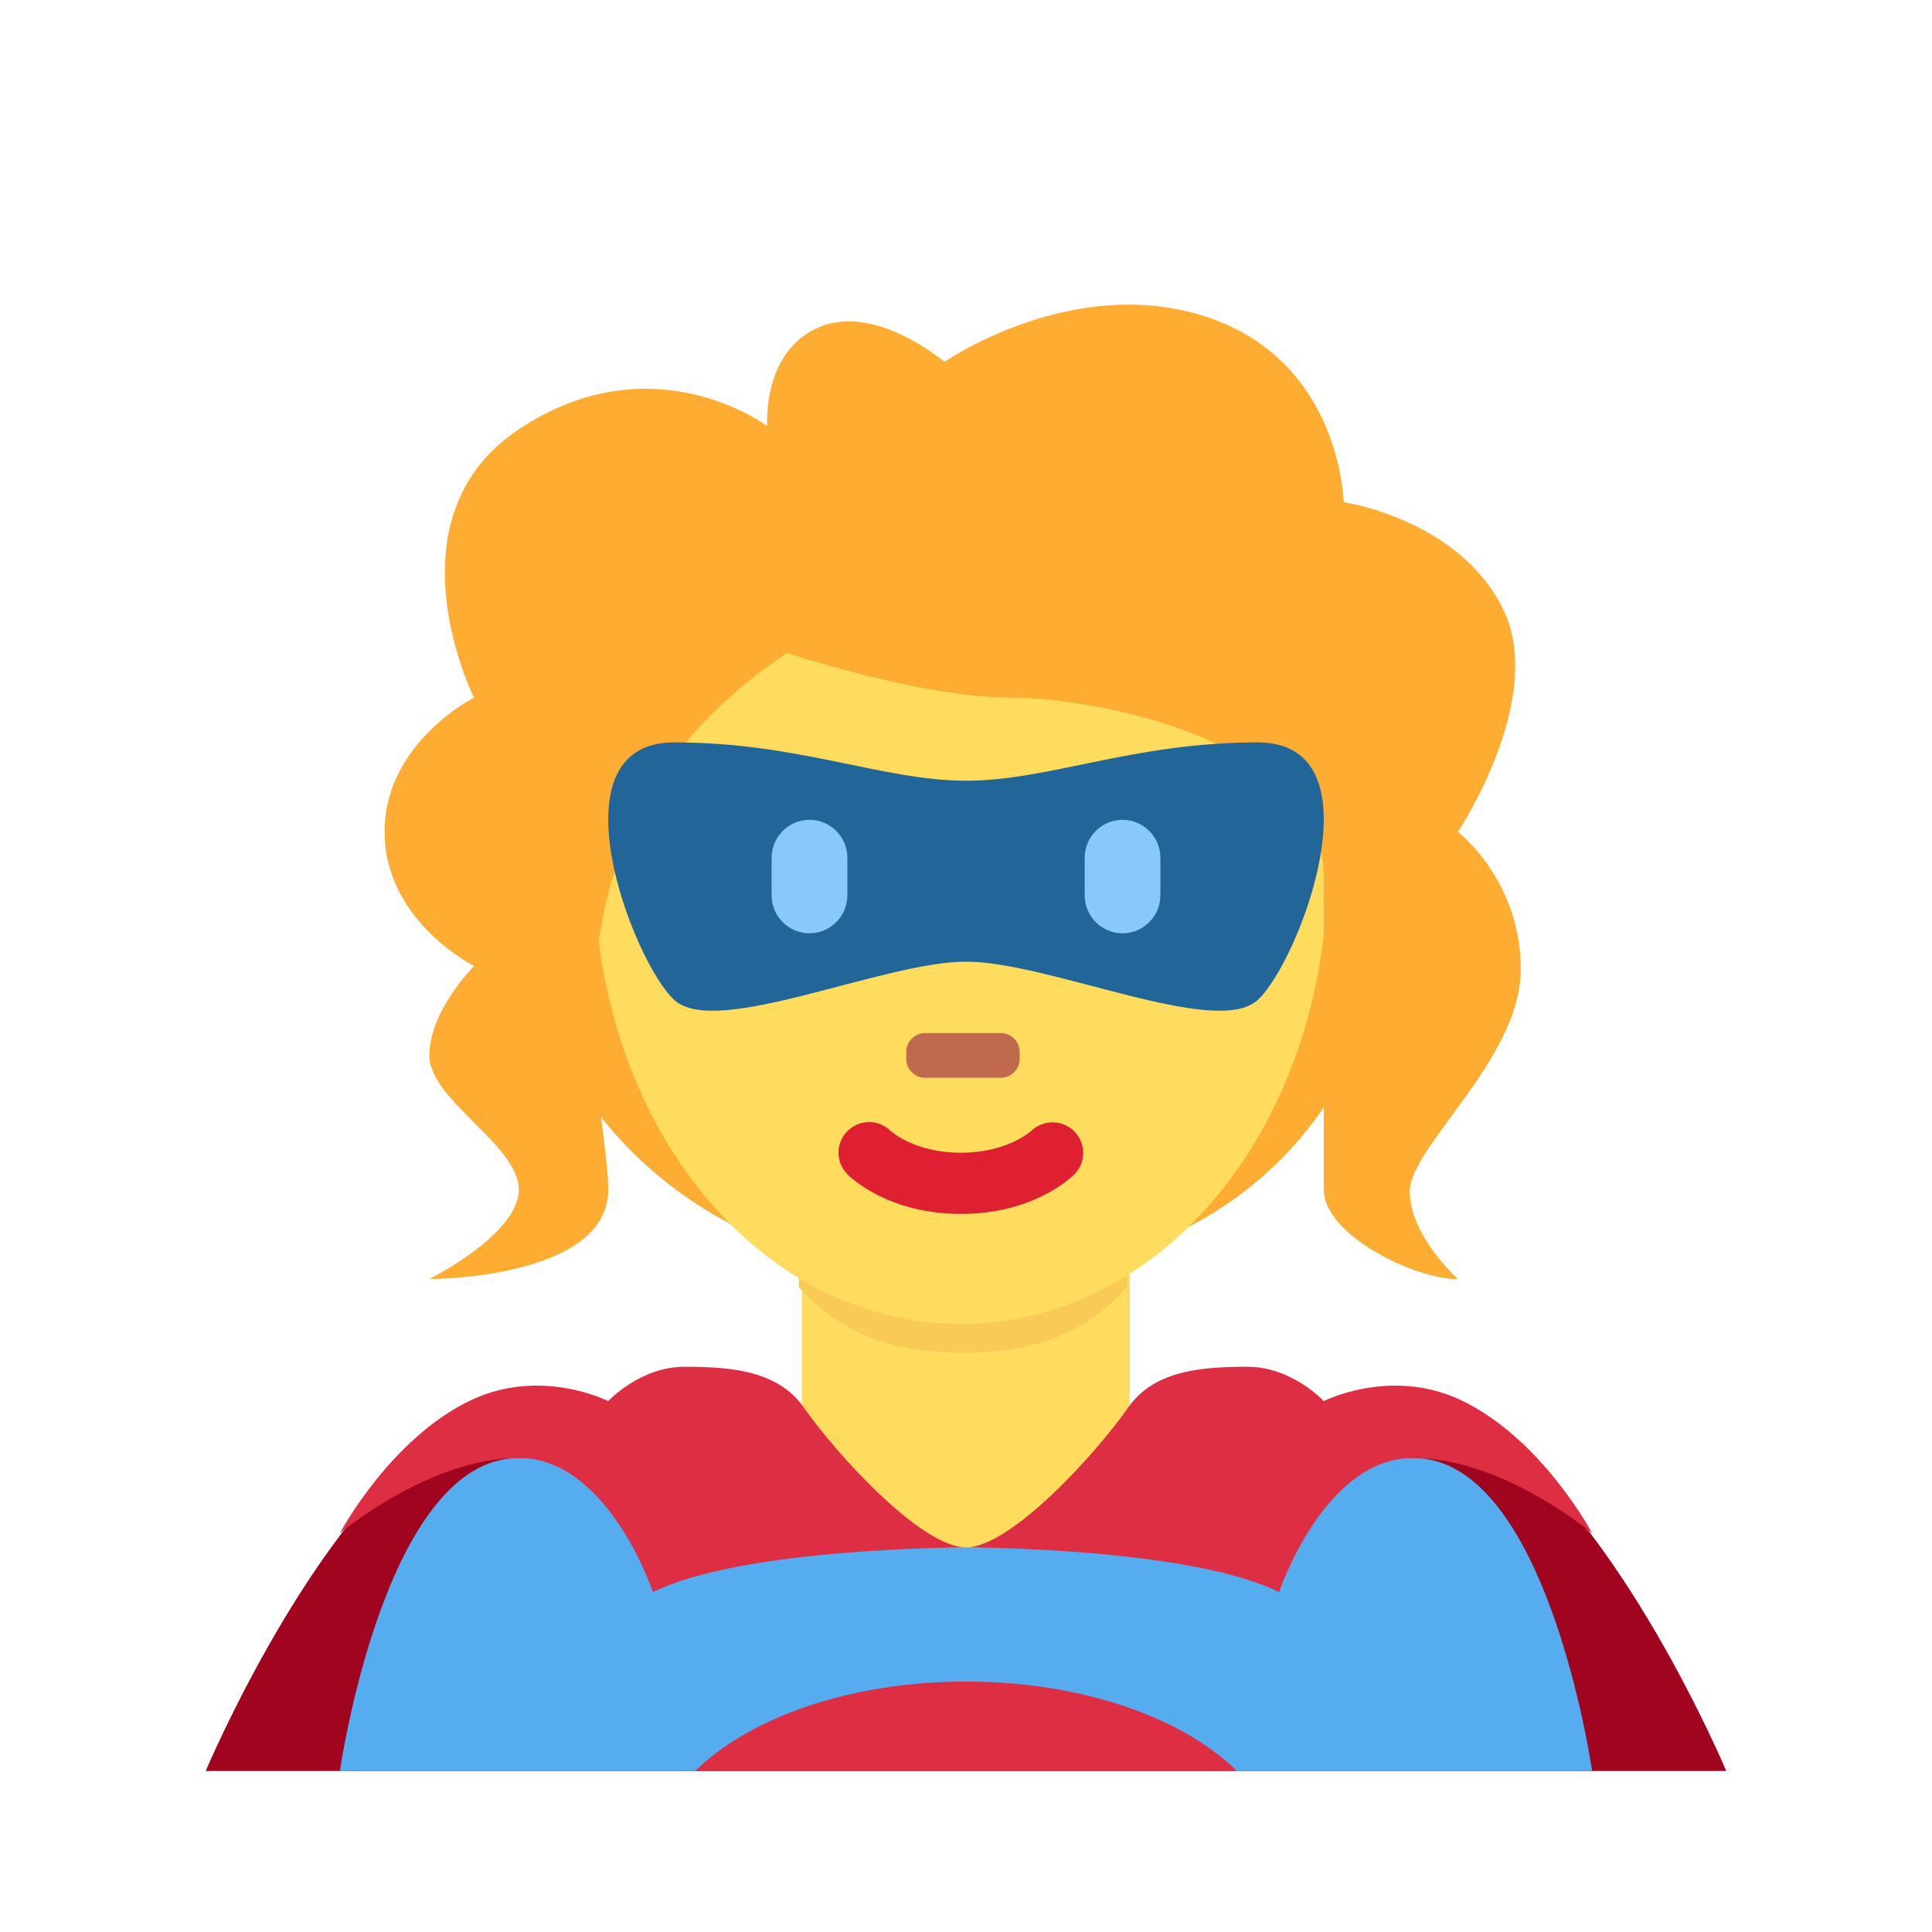
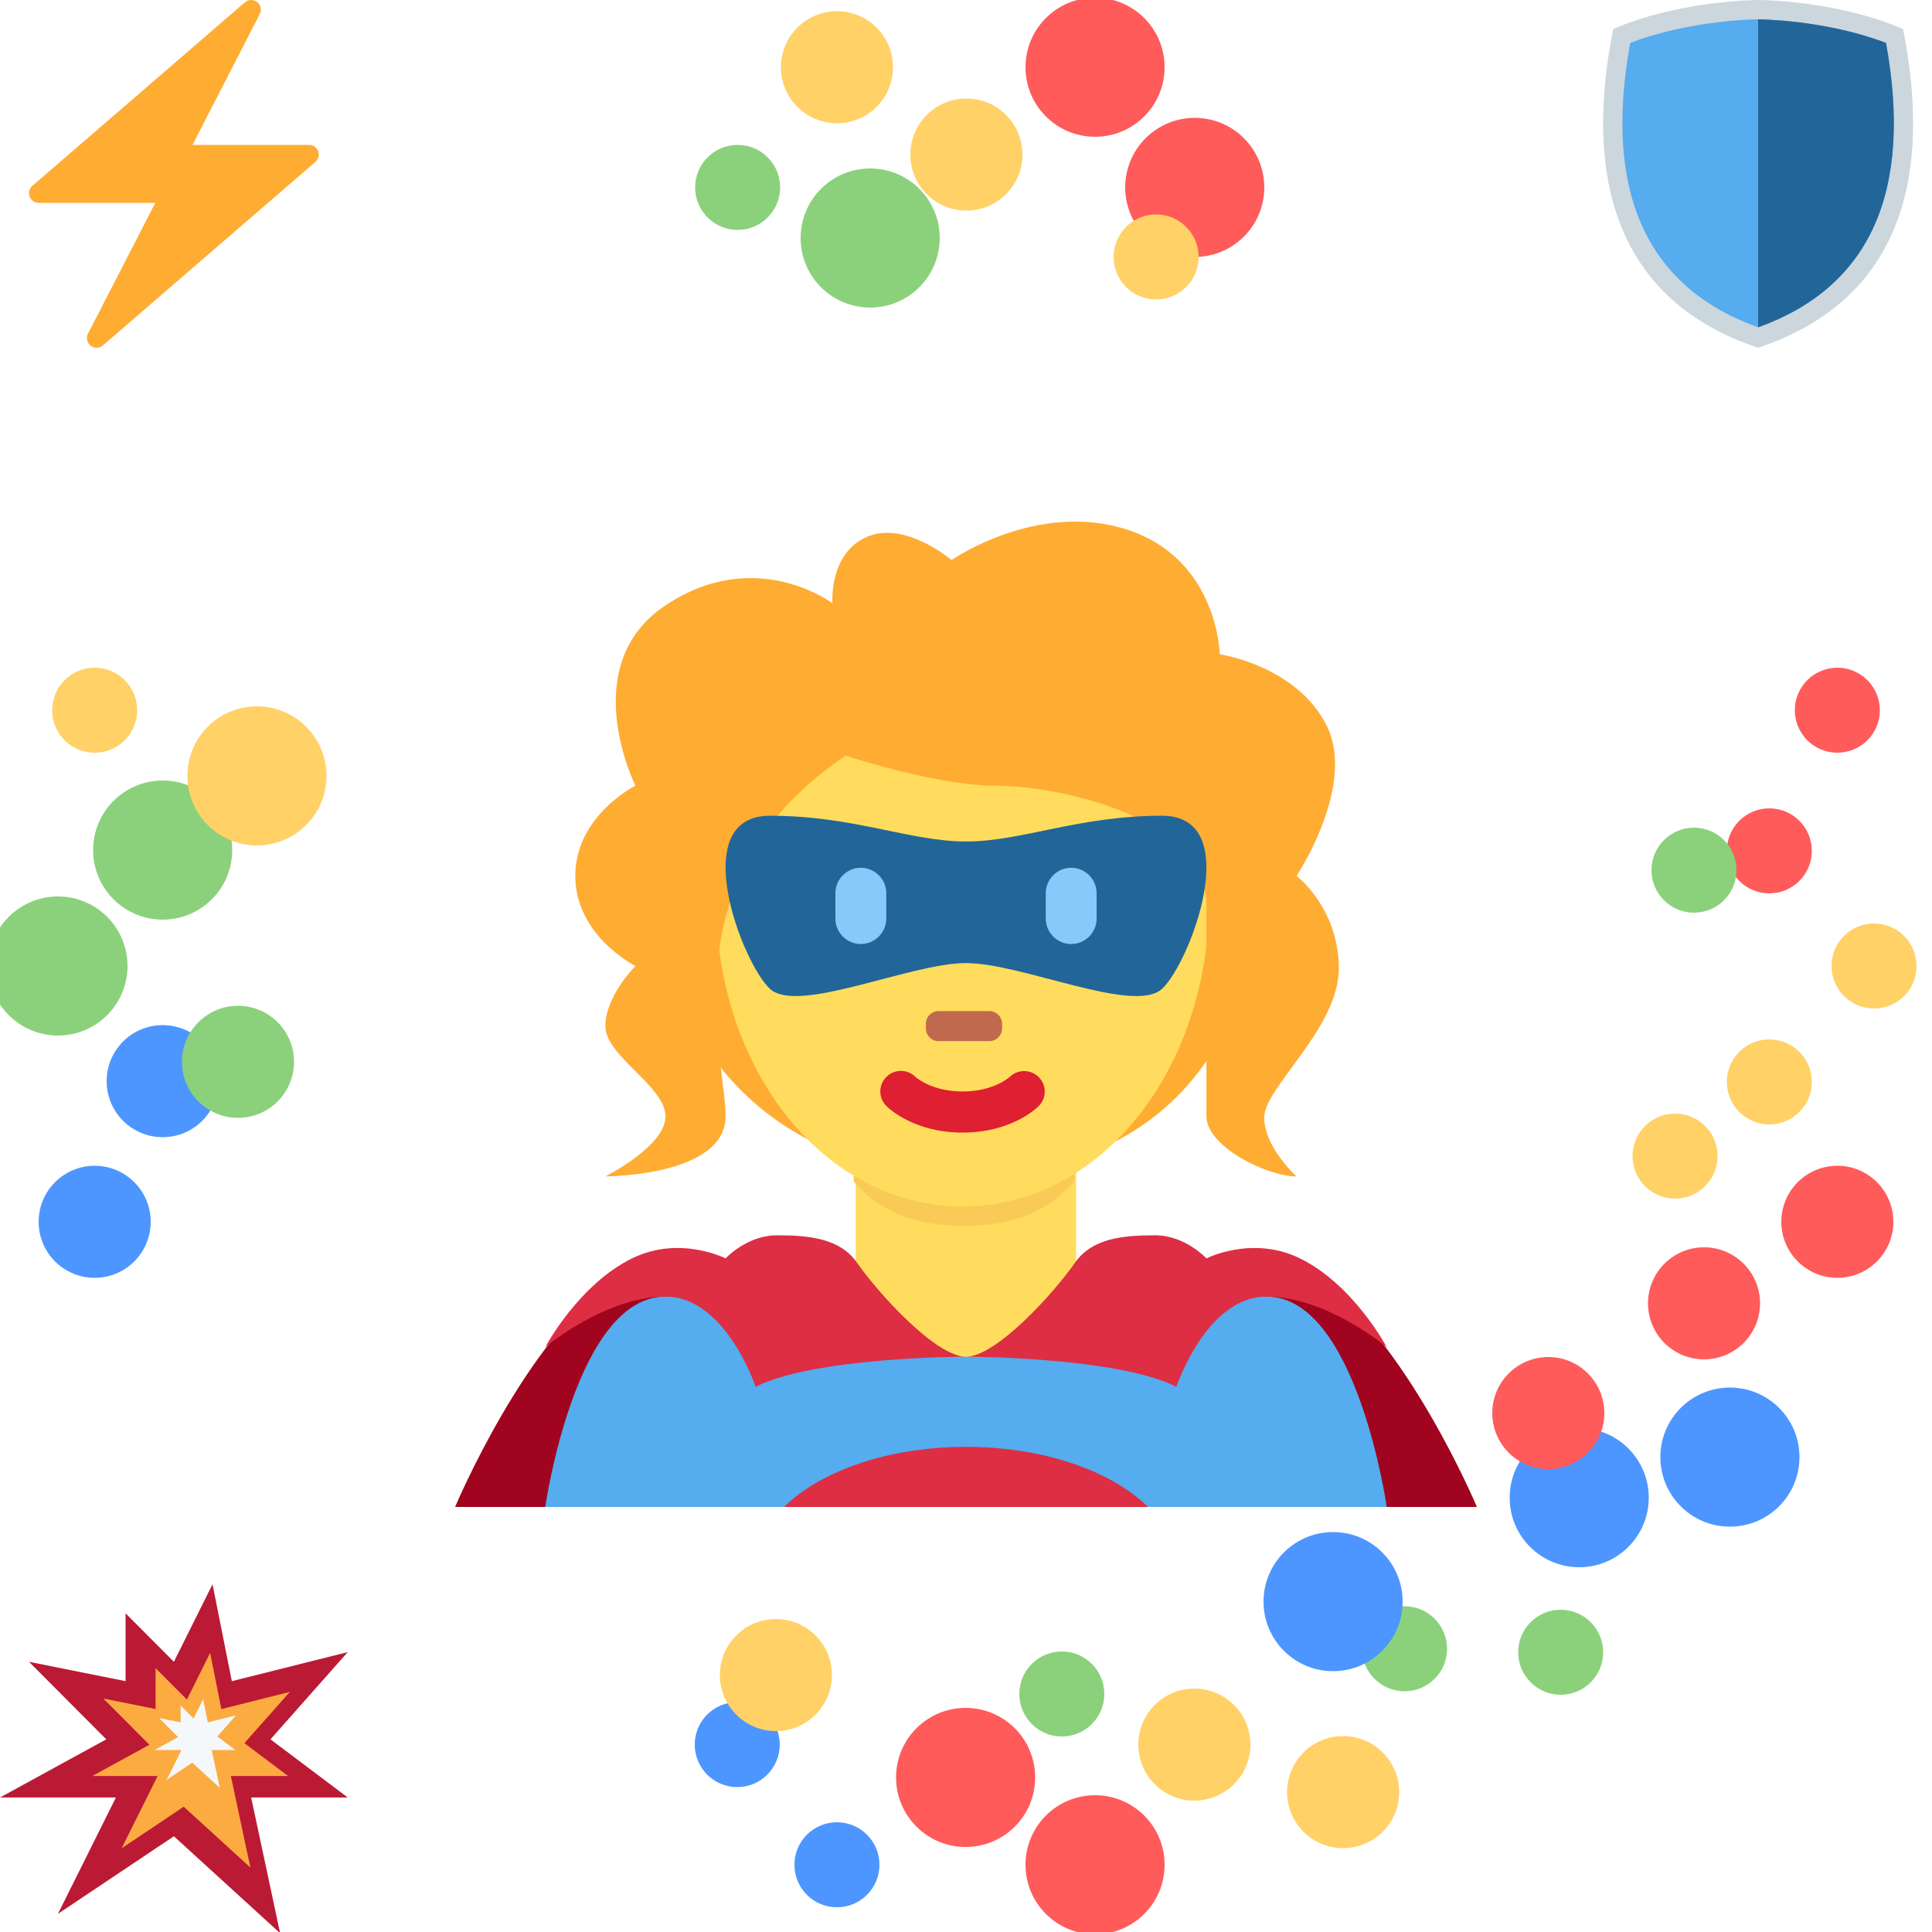
- <svg xmlns="http://www.w3.org/2000/svg" viewBox="-3.6 -3.6 43.2 43.2">
-   <path fill="#FFAC33" d="M8.115 16.988c0 2.848 2.876 7.967 9.795 7.967s9.665-4.837 9.665-9.055c0-1.127-4.043-3.61-9.575-3.61s-9.885 2.625-9.885 4.698z" />
-   <path fill="#A0041E" d="M29.627 28.35C26.627 26.351 18 31 18 31s-8.627-4.649-11.627-2.65C3.373 30.35 1 36 1 36h34s-2.373-5.65-5.373-7.65z" />
-   <path fill="#55ACEE" d="M28 29H8c-3 0-4 7-4 7h28s-1-7-4-7z" />
-   <path fill="#DD2E44" d="M24.056 36c-1.211-1.194-3.466-2-6.056-2s-4.845.806-6.056 2h12.112z" />
-   <path fill="#FFDC5D" d="M14.33 30.02c1.466 1.065 3.666.98 3.666.98s2.201.085 3.667-.98v-5.664H14.33v5.664z" />
-   <path fill="#DD2E44" d="M14.375 27.875c-.572-.82-1.601-.914-2.667-.914-1 0-1.708.768-1.708.768s-1.5-.764-3.068-.021C5.124 28.565 4 30.683 4 30.683S6 29 8 29s3 3 3 3c2-1 7-1 7-1-1 0-2.906-2.094-3.625-3.125zm14.693-.167c-1.568-.743-3.068.021-3.068.021s-.708-.768-1.708-.768c-1.066 0-2.095.094-2.667.914C20.906 28.906 19 31 18 31c0 0 5 0 7 1 0 0 1-3 3-3s4 1.683 4 1.683-1.124-2.118-2.932-2.975z" />
-   <path fill="#F9CA55" d="M14.264 25.179c1.022 1.155 2.29 1.468 3.668 1.468 1.379 0 2.647-.312 3.67-1.468v-2.936h-7.338v2.936z" />
-   <path fill="#FFDC5D" d="M9.675 15.718c0 5.833 3.676 10.285 8.211 10.285 4.533 0 8.209-4.452 8.209-10.285 0-5.834-3.676-10.563-8.209-10.563-4.534-.001-8.211 4.729-8.211 10.563" />
-   <path fill="#FFAC33" d="M13.556 5.93S11 4 8 6s-1 6-1 6-2 1-2 3 2 3 2 3-1 1-1 2 2 2.001 2 3.001-2 2-2 2 4 0 4-2S8 15 14 11c0 0 3 1 5 1s7 1 7 4v7.001c0 1 2 2 3 2 0 0-1.077-.962-1.077-1.962s2.482-2.962 2.482-4.962S29 15 29 15s2-3 1-5-3.557-2.372-3.557-2.372-.048-3.136-3.048-4.136-5.877 1.001-5.877 1.001-1.524-1.306-2.786-.784c-1.307.541-1.176 2.221-1.176 2.221z" />
-   <path fill="#269" d="M24.523 13c-2.796 0-4.66.857-6.523.857S14.272 13 11.477 13c-2.796 0-.932 4.903 0 5.76s4.66-.857 6.523-.857 5.591 1.714 6.523.857 2.796-5.76 0-5.76z" />
-   <path fill="#88C9F9" d="M14.5 17.269c-.465 0-.846-.381-.846-.847v-.845c0-.465.381-.846.846-.846.466 0 .847.381.847.846v.845c-.001.466-.382.847-.847.847m7 0c-.465 0-.846-.381-.846-.847v-.845c0-.465.381-.846.846-.846.465 0 .846.381.846.846v.845c0 .466-.381.847-.846.847" />
-   <path fill="#DF1F32" d="M17.887 23.543c-1.606 0-2.447-.794-2.537-.885-.268-.267-.268-.7 0-.967.266-.265.692-.267.961-.007.035.032.551.491 1.576.491 1.038 0 1.555-.473 1.576-.492.273-.256.703-.248.963.02.26.269.26.691-.004.955-.09.091-.93.885-2.535.885" />
-   <path fill="#C1694F" d="M18.777 20.5h-1.69c-.233 0-.423-.19-.423-.423v-.153c0-.233.189-.424.423-.424h1.69c.233 0 .424.19.424.424v.153c0 .233-.19.423-.424.423" />
+ <svg xmlns="http://www.w3.org/2000/svg" viewBox="0 0 50 50">
+   <g transform="translate(11,11) scale(0.7777778)">
+     <path fill="#FFAC33" d="M8.115 16.988c0 2.848 2.876 7.967 9.795 7.967s9.665-4.837 9.665-9.055c0-1.127-4.043-3.61-9.575-3.61s-9.885 2.625-9.885 4.698z" />
+     <path fill="#A0041E" d="M29.627 28.35C26.627 26.351 18 31 18 31s-8.627-4.649-11.627-2.65C3.373 30.35 1 36 1 36h34s-2.373-5.65-5.373-7.65z" />
+     <path fill="#55ACEE" d="M28 29H8c-3 0-4 7-4 7h28s-1-7-4-7z" />
+     <path fill="#DD2E44" d="M24.056 36c-1.211-1.194-3.466-2-6.056-2s-4.845.806-6.056 2h12.112z" />
+     <path fill="#FFDC5D" d="M14.33 30.02c1.466 1.065 3.666.98 3.666.98s2.201.085 3.667-.98v-5.664H14.33v5.664z" />
+     <path fill="#DD2E44" d="M14.375 27.875c-.572-.82-1.601-.914-2.667-.914-1 0-1.708.768-1.708.768s-1.5-.764-3.068-.021C5.124 28.565 4 30.683 4 30.683S6 29 8 29s3 3 3 3c2-1 7-1 7-1-1 0-2.906-2.094-3.625-3.125zm14.693-.167c-1.568-.743-3.068.021-3.068.021s-.708-.768-1.708-.768c-1.066 0-2.095.094-2.667.914C20.906 28.906 19 31 18 31c0 0 5 0 7 1 0 0 1-3 3-3s4 1.683 4 1.683-1.124-2.118-2.932-2.975z" />
+     <path fill="#F9CA55" d="M14.264 25.179c1.022 1.155 2.29 1.468 3.668 1.468 1.379 0 2.647-.312 3.67-1.468v-2.936h-7.338v2.936z" />
+     <path fill="#FFDC5D" d="M9.675 15.718c0 5.833 3.676 10.285 8.211 10.285 4.533 0 8.209-4.452 8.209-10.285 0-5.834-3.676-10.563-8.209-10.563-4.534-.001-8.211 4.729-8.211 10.563" />
+     <path fill="#FFAC33" d="M13.556 5.93S11 4 8 6s-1 6-1 6-2 1-2 3 2 3 2 3-1 1-1 2 2 2.001 2 3.001-2 2-2 2 4 0 4-2S8 15 14 11c0 0 3 1 5 1s7 1 7 4v7.001c0 1 2 2 3 2 0 0-1.077-.962-1.077-1.962s2.482-2.962 2.482-4.962S29 15 29 15s2-3 1-5-3.557-2.372-3.557-2.372-.048-3.136-3.048-4.136-5.877 1.001-5.877 1.001-1.524-1.306-2.786-.784c-1.307.541-1.176 2.221-1.176 2.221z" />
+     <path fill="#269" d="M24.523 13c-2.796 0-4.66.857-6.523.857S14.272 13 11.477 13c-2.796 0-.932 4.903 0 5.76s4.66-.857 6.523-.857 5.591 1.714 6.523.857 2.796-5.76 0-5.76z" />
+     <path fill="#88C9F9" d="M14.5 17.269c-.465 0-.846-.381-.846-.847v-.845c0-.465.381-.846.846-.846.466 0 .847.381.847.846v.845c-.001.466-.382.847-.847.847m7 0c-.465 0-.846-.381-.846-.847v-.845c0-.465.381-.846.846-.846.465 0 .846.381.846.846v.845c0 .466-.381.847-.846.847" />
+     <path fill="#DF1F32" d="M17.887 23.543c-1.606 0-2.447-.794-2.537-.885-.268-.267-.268-.7 0-.967.266-.265.692-.267.961-.007.035.032.551.491 1.576.491 1.038 0 1.555-.473 1.576-.492.273-.256.703-.248.963.02.26.269.26.691-.004.955-.09.091-.93.885-2.535.885" />
+     <path fill="#C1694F" d="M18.777 20.5h-1.69c-.233 0-.423-.19-.423-.423v-.153c0-.233.189-.424.423-.424h1.69c.233 0 .424.19.424.424v.153c0 .233-.19.423-.424.423" />
+   </g>
+   <g transform="translate(0,0) scale(0.25)">
+     <path fill="#FFAC33" d="M32.938 15.651C32.792 15.26 32.418 15 32 15H19.925L26.89 1.458c.219-.426.106-.947-.271-1.243C26.437.071 26.218 0 26 0c-.233 0-.466.082-.653.243L18 6.588 3.347 19.243c-.316.273-.43.714-.284 1.105S3.582 21 4 21h12.075L9.11 34.542c-.219.426-.106.947.271 1.243.182.144.401.215.619.215.233 0 .466-.082.653-.243L18 29.412l14.653-12.655c.317-.273.43-.714.285-1.106z" />
+   </g>
+   <g transform="translate(41,0) scale(0.25)">
+     <path fill="#CCD6DD" d="M33 3c-7-3-15-3-15-3S10 0 3 3C0 18 3 31 18 36c15-5 18-18 15-33z" />
+     <path fill="#55ACEE" d="M18 33.884C6.412 29.729 1.961 19.831 4.76 4.444 11.063 2.029 17.928 2 18 2c.071 0 6.958.04 13.24 2.444 2.799 15.387-1.652 25.285-13.24 29.44z" />
+     <path fill="#269" d="M31.24 4.444C24.958 2.04 18.071 2 18 2v31.884c11.588-4.155 16.039-14.053 13.24-29.44z" />
+   </g>
+   <g transform="translate(0,41) scale(0.25)">
+     <path fill="#BB1A34" d="M22 0l-4 8.028-5-5.018v7.024L3 8.028l8 8.028-11 6.02h12L6 34.118l12-8.028 11 10.035-3-14.049h10l-8-6.021 8-9.031-12 3.01L22 0z" />
+     <path fill="#FCAB40" d="M22.914 12.924l1.86-.467L30 11.146l-3.381 3.816-1.319 1.49 1.59 1.195 2.925 2.202h-5.918l.473 2.218 1.551 7.26-5.845-5.332-1.056-.964-1.188.795-5.24 3.506 2.406-4.828 1.322-2.655H9.564l3.759-2.059 2.145-1.172-1.727-1.735-3.044-3.053 3.221.646 2.186.439V8.686l1.45 1.455 1.794 1.799 1.133-2.276 1.273-2.556" />
+     <path fill="#F5F8FA" d="M21.512 14.301l.767-.193 2.158-.541-1.396 1.576-.545.615.656.493 1.208.909h-2.443l.195.916.641 2.997-2.413-2.201-.437-.398-.49.328-2.163 1.448.993-1.994.546-1.096H16l1.553-.85.885-.484-.713-.716-1.257-1.261 1.329.267.903.181v-1.745l.599.6.74.743.468-.939.525-1.056" />
+   </g>
+   <circle cx="48.50" cy="25.00" r="1.10" fill="#FFD166" />
+   <circle cx="47.55" cy="31.62" r="1.45" fill="#FF5B5B" />
+   <circle cx="44.77" cy="37.71" r="1.80" fill="#4D96FF" />
+   <circle cx="40.39" cy="42.76" r="1.10" fill="#8BD17C" />
+   <circle cx="34.76" cy="46.38" r="1.45" fill="#FFD166" />
+   <circle cx="28.34" cy="48.26" r="1.80" fill="#FF5B5B" />
+   <circle cx="21.66" cy="48.26" r="1.10" fill="#4D96FF" />
+   <circle cx="2.45" cy="31.62" r="1.45" fill="#4D96FF" />
+   <circle cx="1.50" cy="25.00" r="1.80" fill="#8BD17C" />
+   <circle cx="2.45" cy="18.38" r="1.10" fill="#FFD166" />
+   <circle cx="21.66" cy="1.74" r="1.45" fill="#FFD166" />
+   <circle cx="28.34" cy="1.74" r="1.80" fill="#FF5B5B" />
+   <circle cx="47.55" cy="18.38" r="1.10" fill="#FF5B5B" />
+   <circle cx="45.79" cy="28.00" r="1.10" fill="#FFD166" />
+   <circle cx="44.10" cy="33.73" r="1.45" fill="#FF5B5B" />
+   <circle cx="40.87" cy="38.76" r="1.80" fill="#4D96FF" />
+   <circle cx="36.35" cy="42.67" r="1.10" fill="#8BD17C" />
+   <circle cx="30.91" cy="45.15" r="1.45" fill="#FFD166" />
+   <circle cx="24.99" cy="46.00" r="1.80" fill="#FF5B5B" />
+   <circle cx="19.08" cy="45.15" r="1.10" fill="#4D96FF" />
+   <circle cx="4.21" cy="27.98" r="1.45" fill="#4D96FF" />
+   <circle cx="4.21" cy="22.00" r="1.80" fill="#8BD17C" />
+   <circle cx="19.09" cy="4.85" r="1.10" fill="#8BD17C" />
+   <circle cx="25.01" cy="4.00" r="1.45" fill="#FFD166" />
+   <circle cx="30.92" cy="4.85" r="1.80" fill="#FF5B5B" />
+   <circle cx="45.79" cy="22.02" r="1.10" fill="#FF5B5B" />
+   <circle cx="43.35" cy="29.92" r="1.10" fill="#FFD166" />
+   <circle cx="40.07" cy="36.57" r="1.45" fill="#FF5B5B" />
+   <circle cx="34.50" cy="41.45" r="1.80" fill="#4D96FF" />
+   <circle cx="27.48" cy="43.84" r="1.10" fill="#8BD17C" />
+   <circle cx="20.08" cy="43.35" r="1.45" fill="#FFD166" />
+   <circle cx="6.16" cy="27.48" r="1.45" fill="#8BD17C" />
+   <circle cx="6.65" cy="20.08" r="1.80" fill="#FFD166" />
+   <circle cx="22.52" cy="6.16" r="1.80" fill="#8BD17C" />
+   <circle cx="29.92" cy="6.65" r="1.10" fill="#FFD166" />
+   <circle cx="43.84" cy="22.52" r="1.10" fill="#8BD17C" />
</svg>
